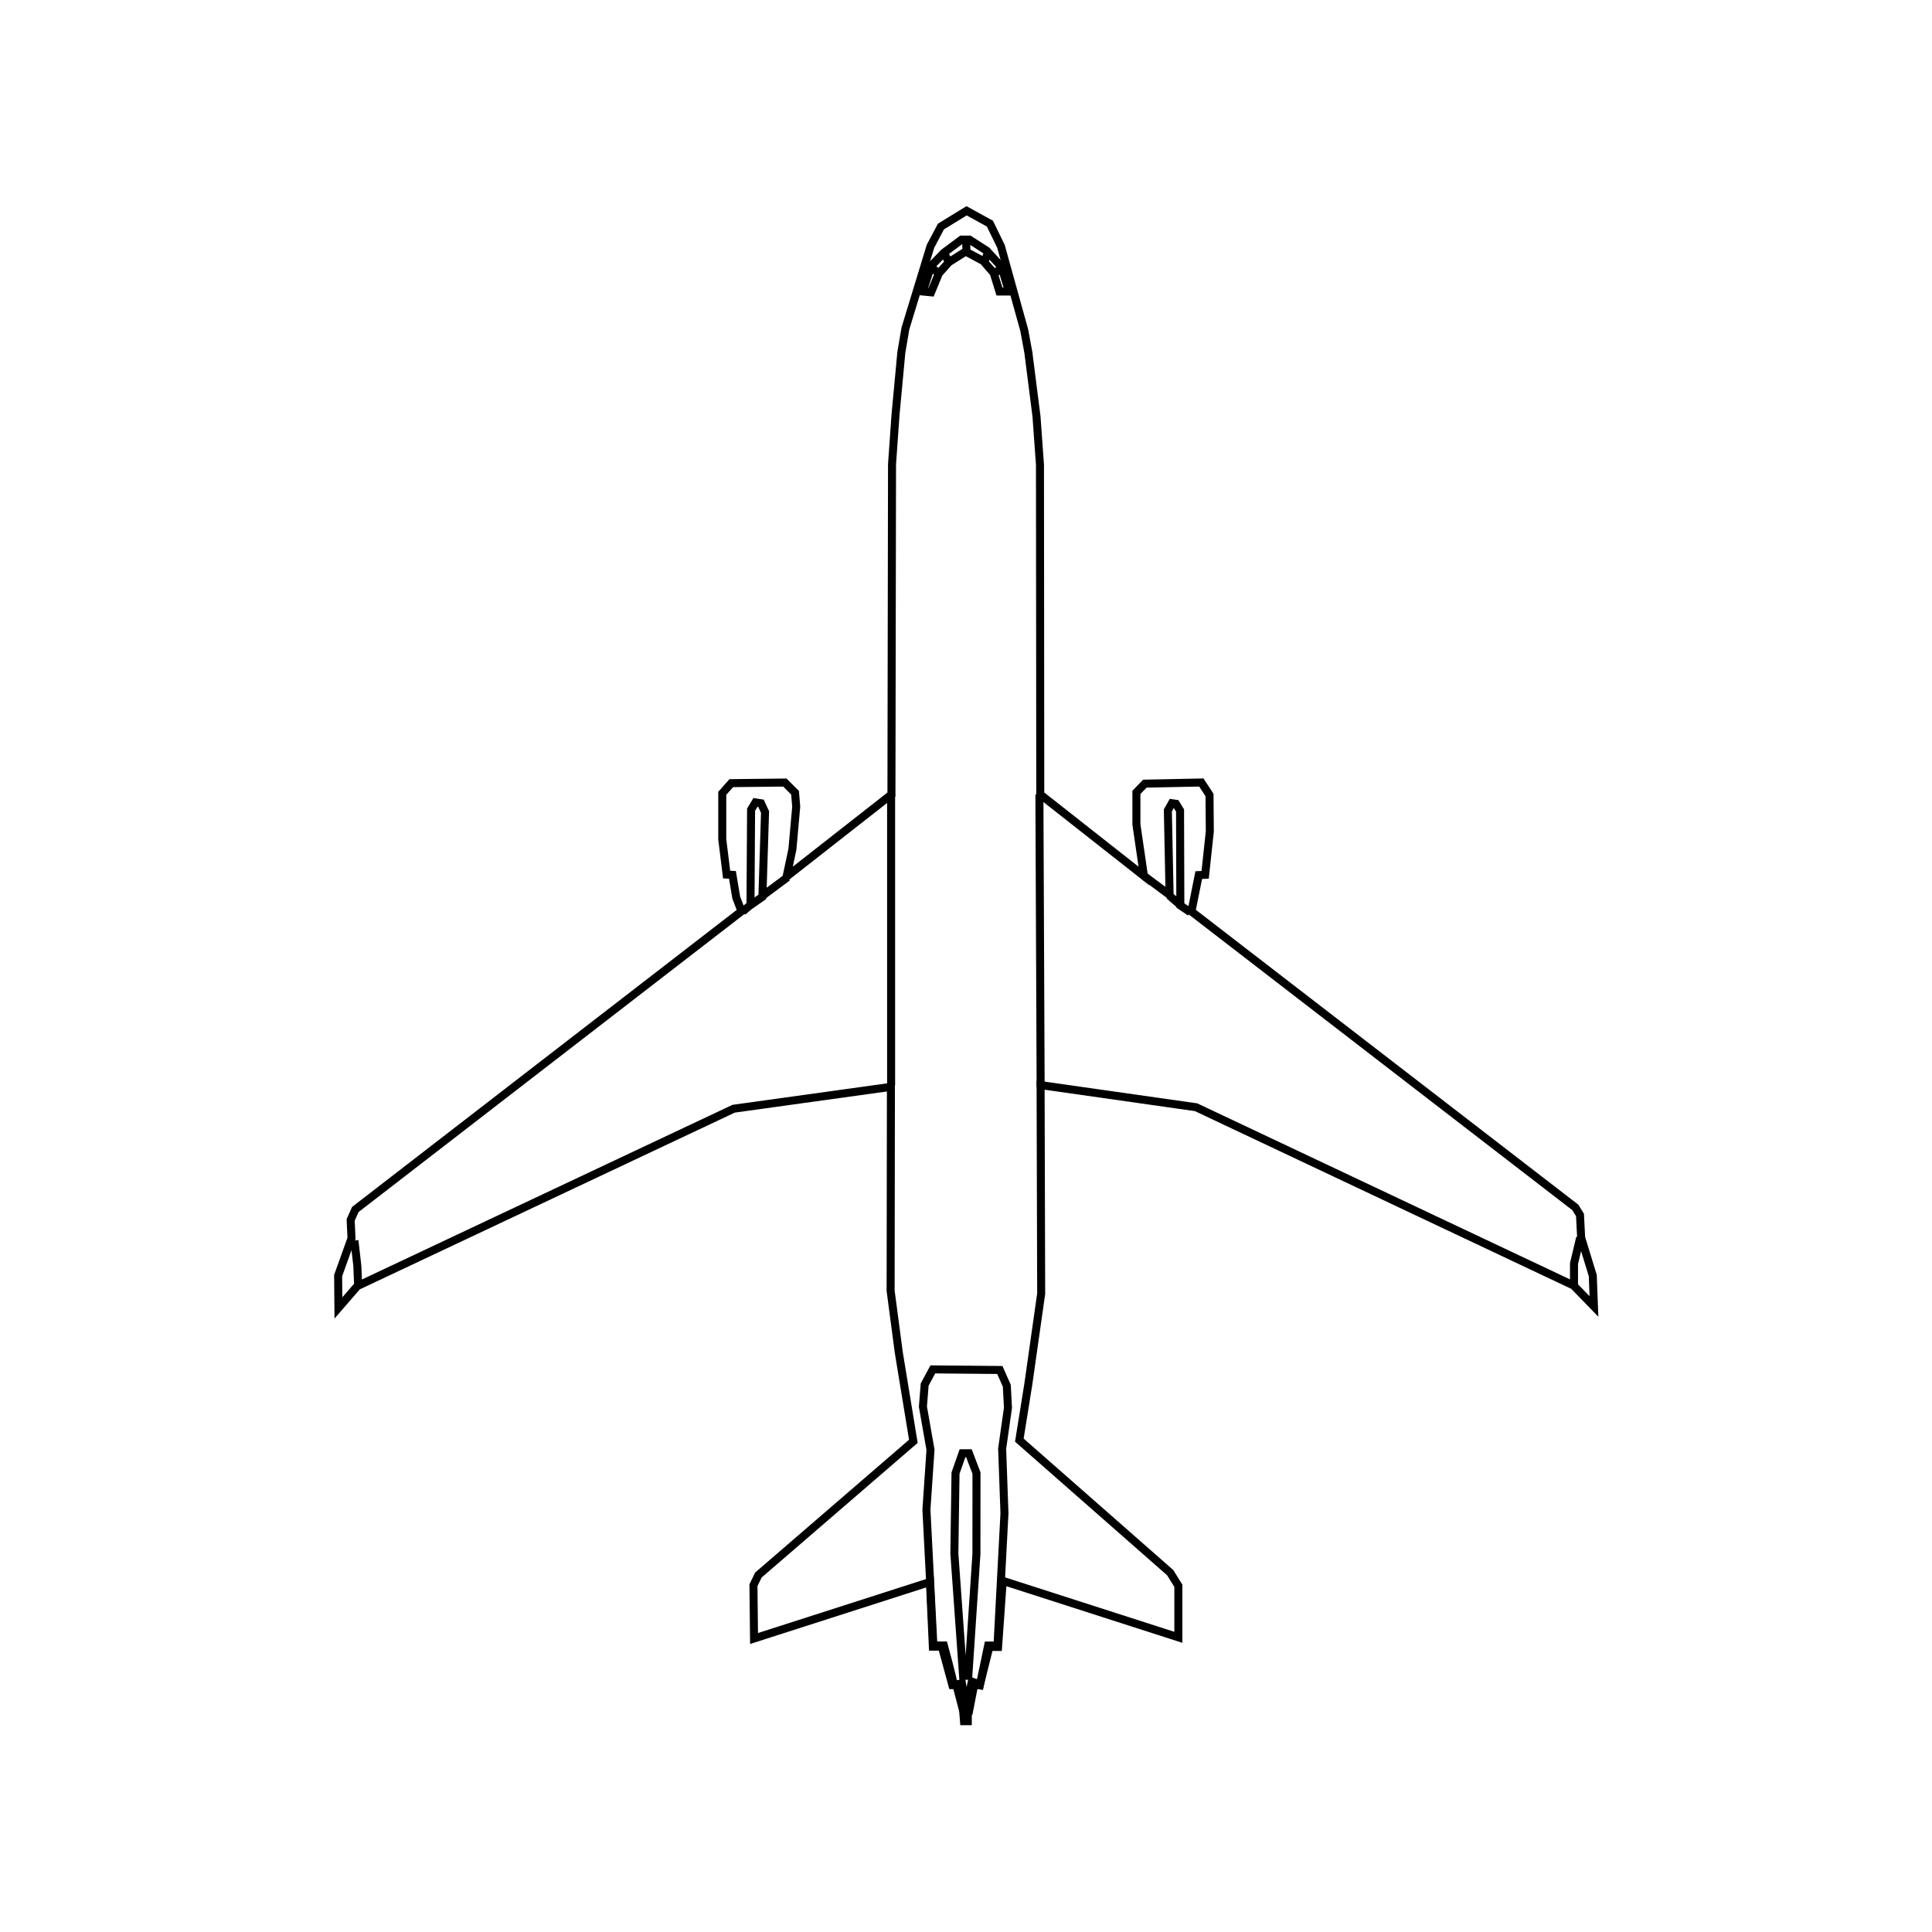
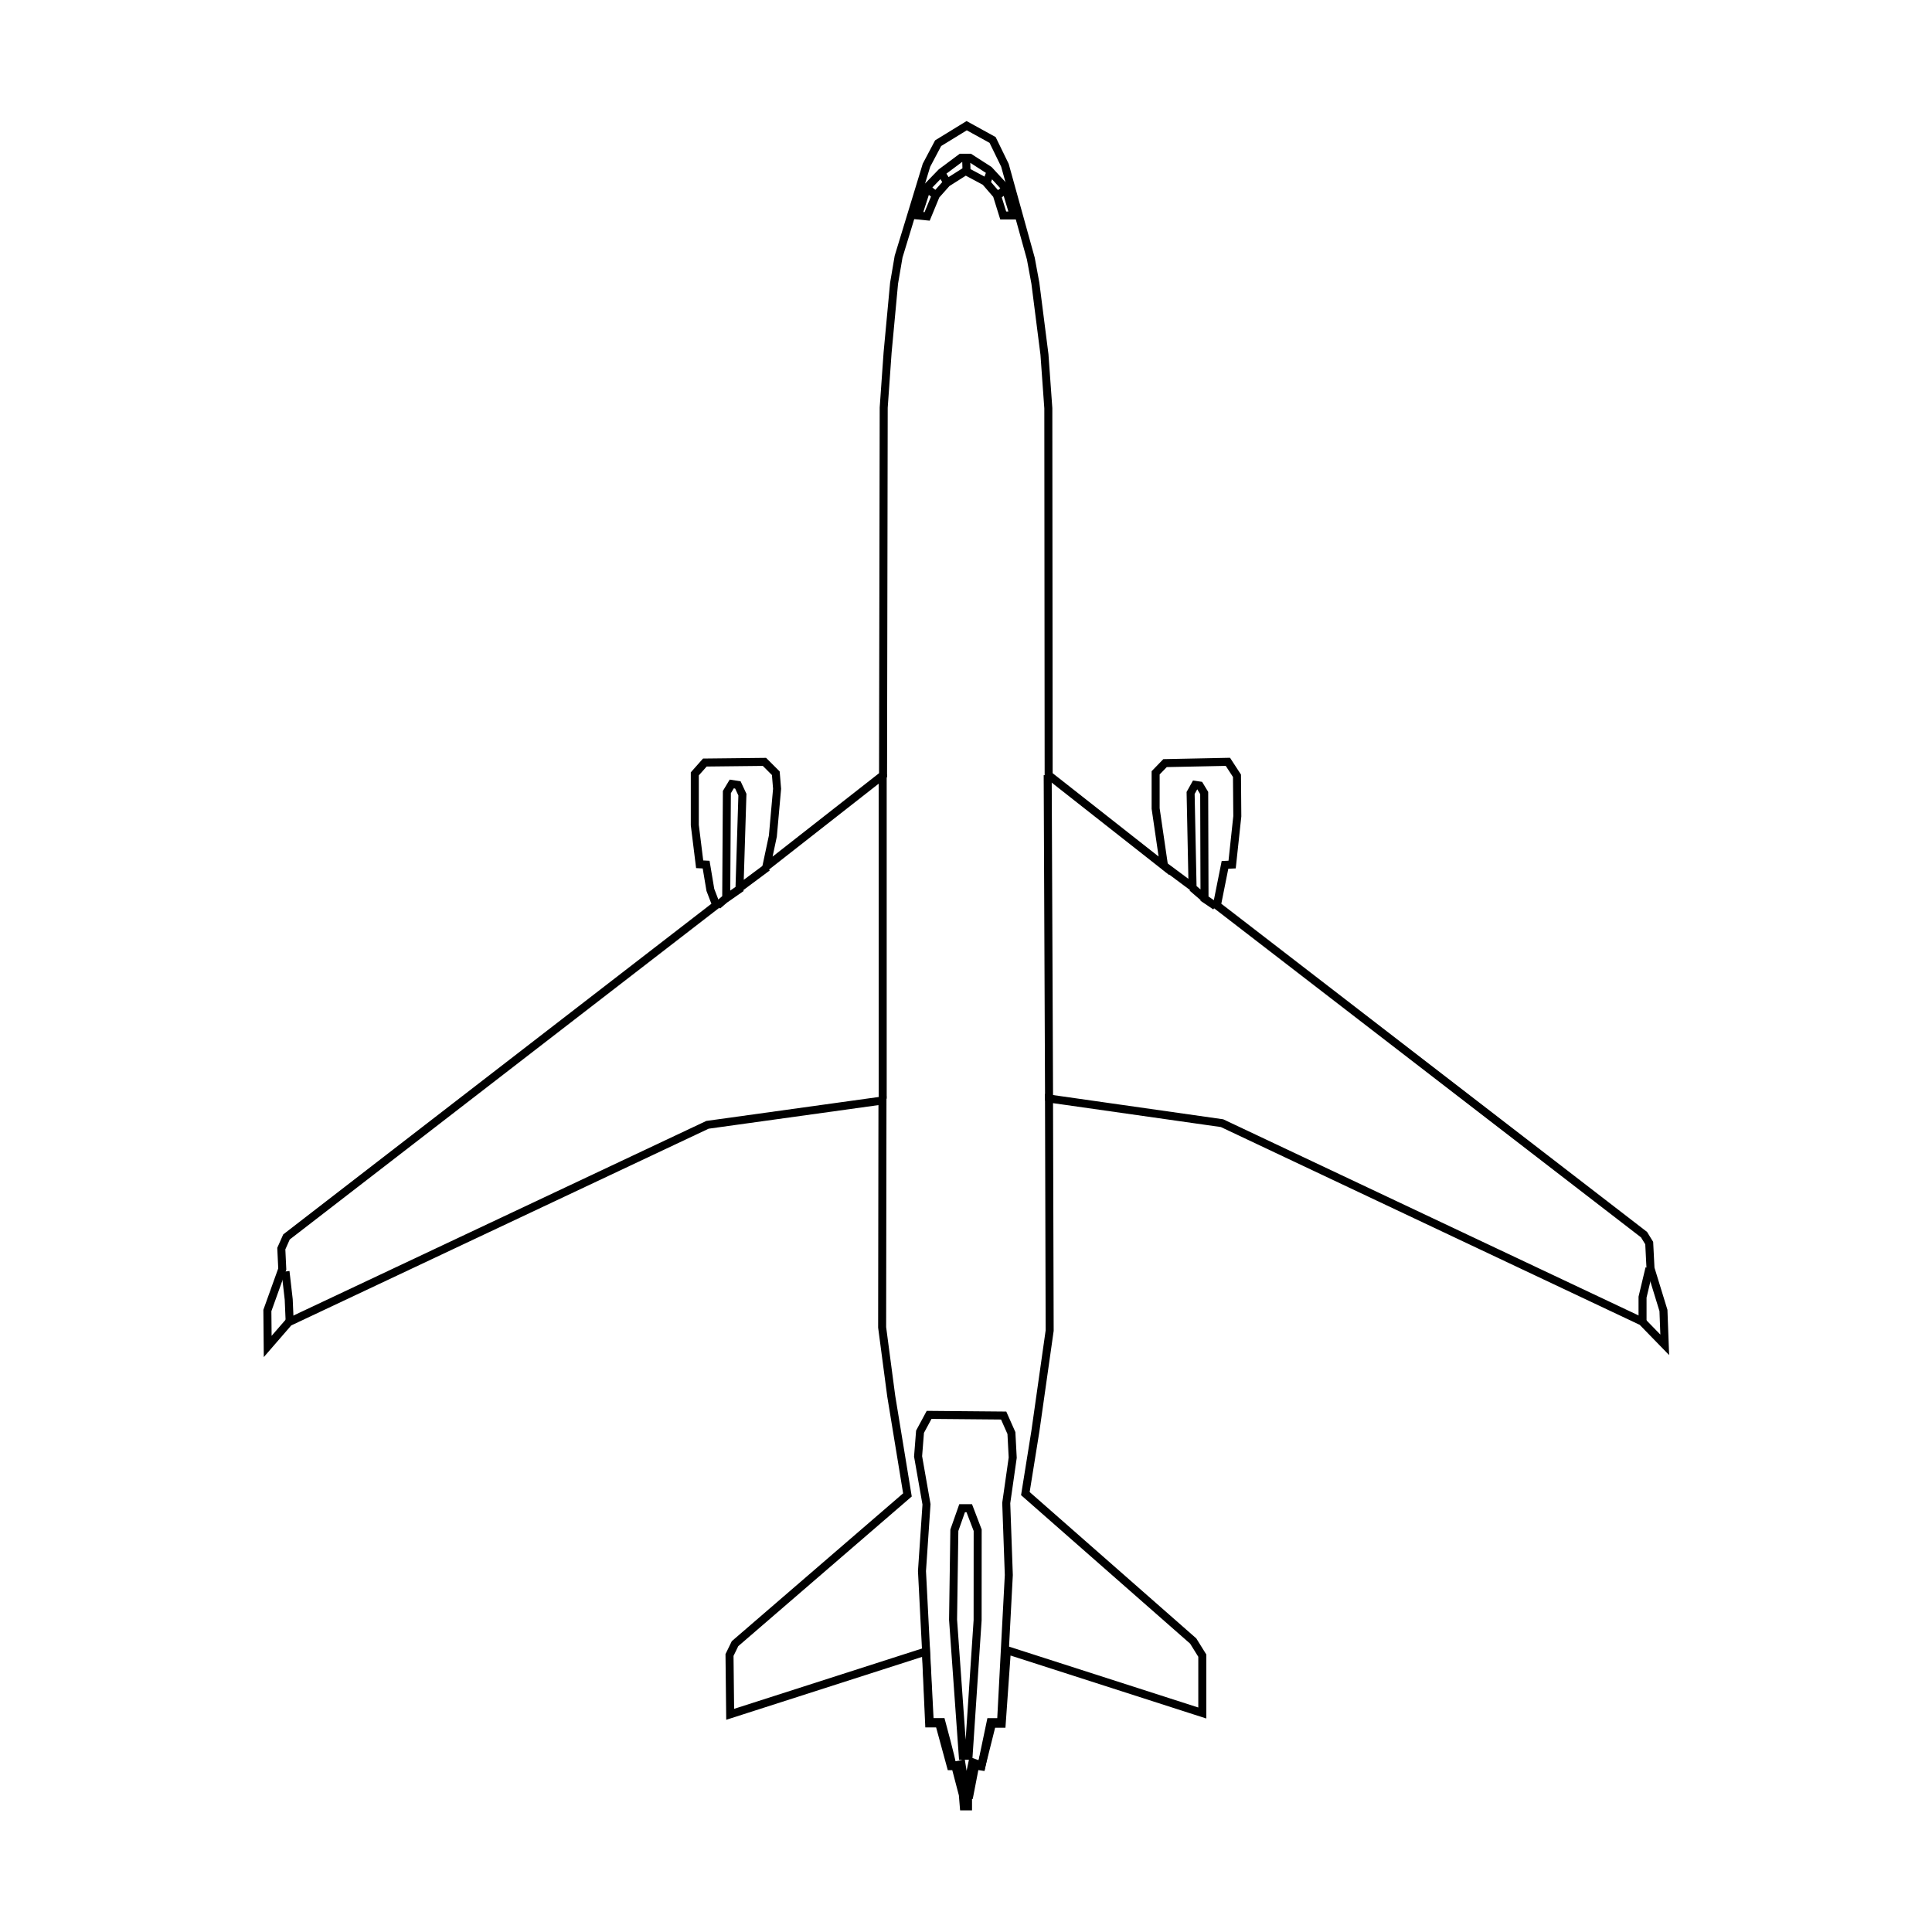
- <svg xmlns="http://www.w3.org/2000/svg" width="80mm" height="80mm" viewBox="-13.522 -8.431 78.354 78.354" version="1.1" id="svg1542">
+ <svg xmlns="http://www.w3.org/2000/svg" width="80mm" height="80mm" viewBox="-9.554 -4.463 70.417 70.417" version="1.1" id="svg1542">
  <defs id="defs1536" />
  <g id="layer2" style="display:inline">
-     <path style="opacity:1;fill:none;stroke:#000000;stroke-width:0.325px;stroke-linecap:butt;stroke-linejoin:miter;stroke-opacity:1" d="M 25.679,0.118 24.639,0.756 24.214,1.559 23.198,4.89 23.033,5.859 l -0.236,2.528 -0.142,2.008 -0.024,13.395 -4.252,3.331 0.236,-1.11 0.154,-1.725 -0.047,-0.567 -0.413,-0.413 -2.173,0.024 -0.366,0.413 v 1.866 l 0.177,1.429 0.236,0.012 0.154,0.921 0.213,0.555 -15.662,12.095 -0.189,0.425 0.035,0.744 -0.543,1.512 0.012,1.311 0.768,-0.886 15.261,-7.193 6.378,-0.886 -0.012,8.268 0.331,2.504 0.591,3.603 -6.284,5.422 -0.201,0.413 0.024,2.162 7.134,-2.291 0.118,2.622 h 0.366 l 0.425,1.559 h 0.165 l 0.272,1.039 0.035,0.425 h 0.154 v -0.378 l 0.047,-0.012 0.213,-1.098 0.224,0.035 0.39,-1.559 h 0.354 l 0.189,-2.681 7.122,2.291 v -2.091 l -0.331,-0.532 -6.118,-5.374 0.366,-2.28 0.52,-3.662 -0.024,-8.457 6.307,0.898 15.308,7.229 0.827,0.85 -0.047,-1.252 -0.472,-1.536 -0.047,-0.921 -0.189,-0.307 -15.568,-12.001 0.295,-1.476 0.26,-0.012 0.189,-1.76 -0.012,-1.476 -0.331,-0.508 -2.291,0.047 -0.343,0.354 v 1.299 L 32.872,27.096 28.667,23.789 28.655,10.418 28.514,8.457 28.183,5.859 28.017,4.961 27.073,1.559 26.624,0.638 Z" id="path1413" />
+     <path style="opacity:1;fill:none;stroke:#000000;stroke-width:0.292px;stroke-linecap:butt;stroke-linejoin:miter;stroke-opacity:1" d="M 25.679,0.118 24.639,0.756 24.214,1.559 23.198,4.89 23.033,5.859 l -0.236,2.528 -0.142,2.008 -0.024,13.395 -4.252,3.331 0.236,-1.11 0.154,-1.725 -0.047,-0.567 -0.413,-0.413 -2.173,0.024 -0.366,0.413 v 1.866 l 0.177,1.429 0.236,0.012 0.154,0.921 0.213,0.555 -15.662,12.095 -0.189,0.425 0.035,0.744 -0.543,1.512 0.012,1.311 0.768,-0.886 15.261,-7.193 6.378,-0.886 -0.012,8.268 0.331,2.504 0.591,3.603 -6.284,5.422 -0.201,0.413 0.024,2.162 7.134,-2.291 0.118,2.622 h 0.366 l 0.425,1.559 h 0.165 l 0.272,1.039 0.035,0.425 h 0.154 v -0.378 l 0.047,-0.012 0.213,-1.098 0.224,0.035 0.39,-1.559 h 0.354 l 0.189,-2.681 7.122,2.291 v -2.091 l -0.331,-0.532 -6.118,-5.374 0.366,-2.28 0.52,-3.662 -0.024,-8.457 6.307,0.898 15.308,7.229 0.827,0.85 -0.047,-1.252 -0.472,-1.536 -0.047,-0.921 -0.189,-0.307 -15.568,-12.001 0.295,-1.476 0.26,-0.012 0.189,-1.76 -0.012,-1.476 -0.331,-0.508 -2.291,0.047 -0.343,0.354 v 1.299 L 32.872,27.096 28.667,23.789 28.655,10.418 28.514,8.457 28.183,5.859 28.017,4.961 27.073,1.559 26.624,0.638 Z" id="path1413" />
  </g>
  <g id="layer3">
-     <path id="path1565" style="fill:none;stroke:#000000;stroke-width:0.325px;stroke-linecap:butt;stroke-linejoin:miter;stroke-opacity:1" d="m 25.537,59.531 -0.354,-4.961 0.047,-3.26 0.283,-0.803 0.26,10e-7 0.307,0.803 -0.002,3.28 -0.329,4.941 z m 0.118,1.347 -0.165,-1.039 c 0,0 -0.354,0.095 -0.354,-0.024 0,-0.118 -0.378,-1.512 -0.378,-1.512 h -0.425 l -0.283,-5.504 0.165,-2.433 -0.307,-1.748 0.071,-0.898 0.331,-0.614 2.717,0.024 0.283,0.638 0.047,0.898 -0.236,1.654 0.094,2.622 -0.283,5.363 H 26.553 L 26.222,59.886 25.891,59.767 Z M 50.313,43.749 v -0.935 l 0.251,-1.052 m -49.712,0.117 0.117,1.019 0.033,0.768 M 34.325,28.254 33.9,27.888 m -1.004,-0.78 1.016,0.756 -0.071,-3.425 0.165,-0.295 0.165,0.024 0.165,0.272 0.012,3.851 0.402,0.272 m -17.871,-0.26 0.591,-0.413 m -0.874,0.65 0.319,-0.272 0.024,-3.862 0.177,-0.295 0.224,0.035 0.165,0.354 -0.106,3.402 1.016,-0.756 m 10.217,-3.356 0.05,11.86 M 22.618,23.754 V 35.58 M 26.76,2.706 27.128,2.405 m -0.735,-0.184 0.167,-0.451 m -0.885,0.05 -0.017,-0.585 M 24.99,2.222 24.722,1.787 M 24.555,2.656 24.238,2.405 m -0.334,0.986 0.334,0.033 0.317,-0.768 0.401,-0.451 0.685,-0.434 0.718,0.384 0.418,0.484 0.234,0.752 h 0.384 L 27.094,2.389 26.493,1.737 25.792,1.286 h -0.317 l -0.718,0.535 -0.518,0.535 z" />
+     <path id="path1565" style="fill:none;stroke:#000000;stroke-width:0.292px;stroke-linecap:butt;stroke-linejoin:miter;stroke-opacity:1" d="m 25.537,59.531 -0.354,-4.961 0.047,-3.26 0.283,-0.803 0.26,10e-7 0.307,0.803 -0.002,3.28 -0.329,4.941 z m 0.118,1.347 -0.165,-1.039 c 0,0 -0.354,0.095 -0.354,-0.024 0,-0.118 -0.378,-1.512 -0.378,-1.512 h -0.425 l -0.283,-5.504 0.165,-2.433 -0.307,-1.748 0.071,-0.898 0.331,-0.614 2.717,0.024 0.283,0.638 0.047,0.898 -0.236,1.654 0.094,2.622 -0.283,5.363 H 26.553 L 26.222,59.886 25.891,59.767 Z M 50.313,43.749 v -0.935 l 0.251,-1.052 m -49.712,0.117 0.117,1.019 0.033,0.768 M 34.325,28.254 33.9,27.888 m -1.004,-0.78 1.016,0.756 -0.071,-3.425 0.165,-0.295 0.165,0.024 0.165,0.272 0.012,3.851 0.402,0.272 m -17.871,-0.26 0.591,-0.413 m -0.874,0.65 0.319,-0.272 0.024,-3.862 0.177,-0.295 0.224,0.035 0.165,0.354 -0.106,3.402 1.016,-0.756 m 10.217,-3.356 0.05,11.86 M 22.618,23.754 V 35.58 M 26.76,2.706 27.128,2.405 m -0.735,-0.184 0.167,-0.451 m -0.885,0.05 -0.017,-0.585 M 24.99,2.222 24.722,1.787 M 24.555,2.656 24.238,2.405 m -0.334,0.986 0.334,0.033 0.317,-0.768 0.401,-0.451 0.685,-0.434 0.718,0.384 0.418,0.484 0.234,0.752 h 0.384 L 27.094,2.389 26.493,1.737 25.792,1.286 h -0.317 l -0.718,0.535 -0.518,0.535 z" />
  </g>
</svg>
